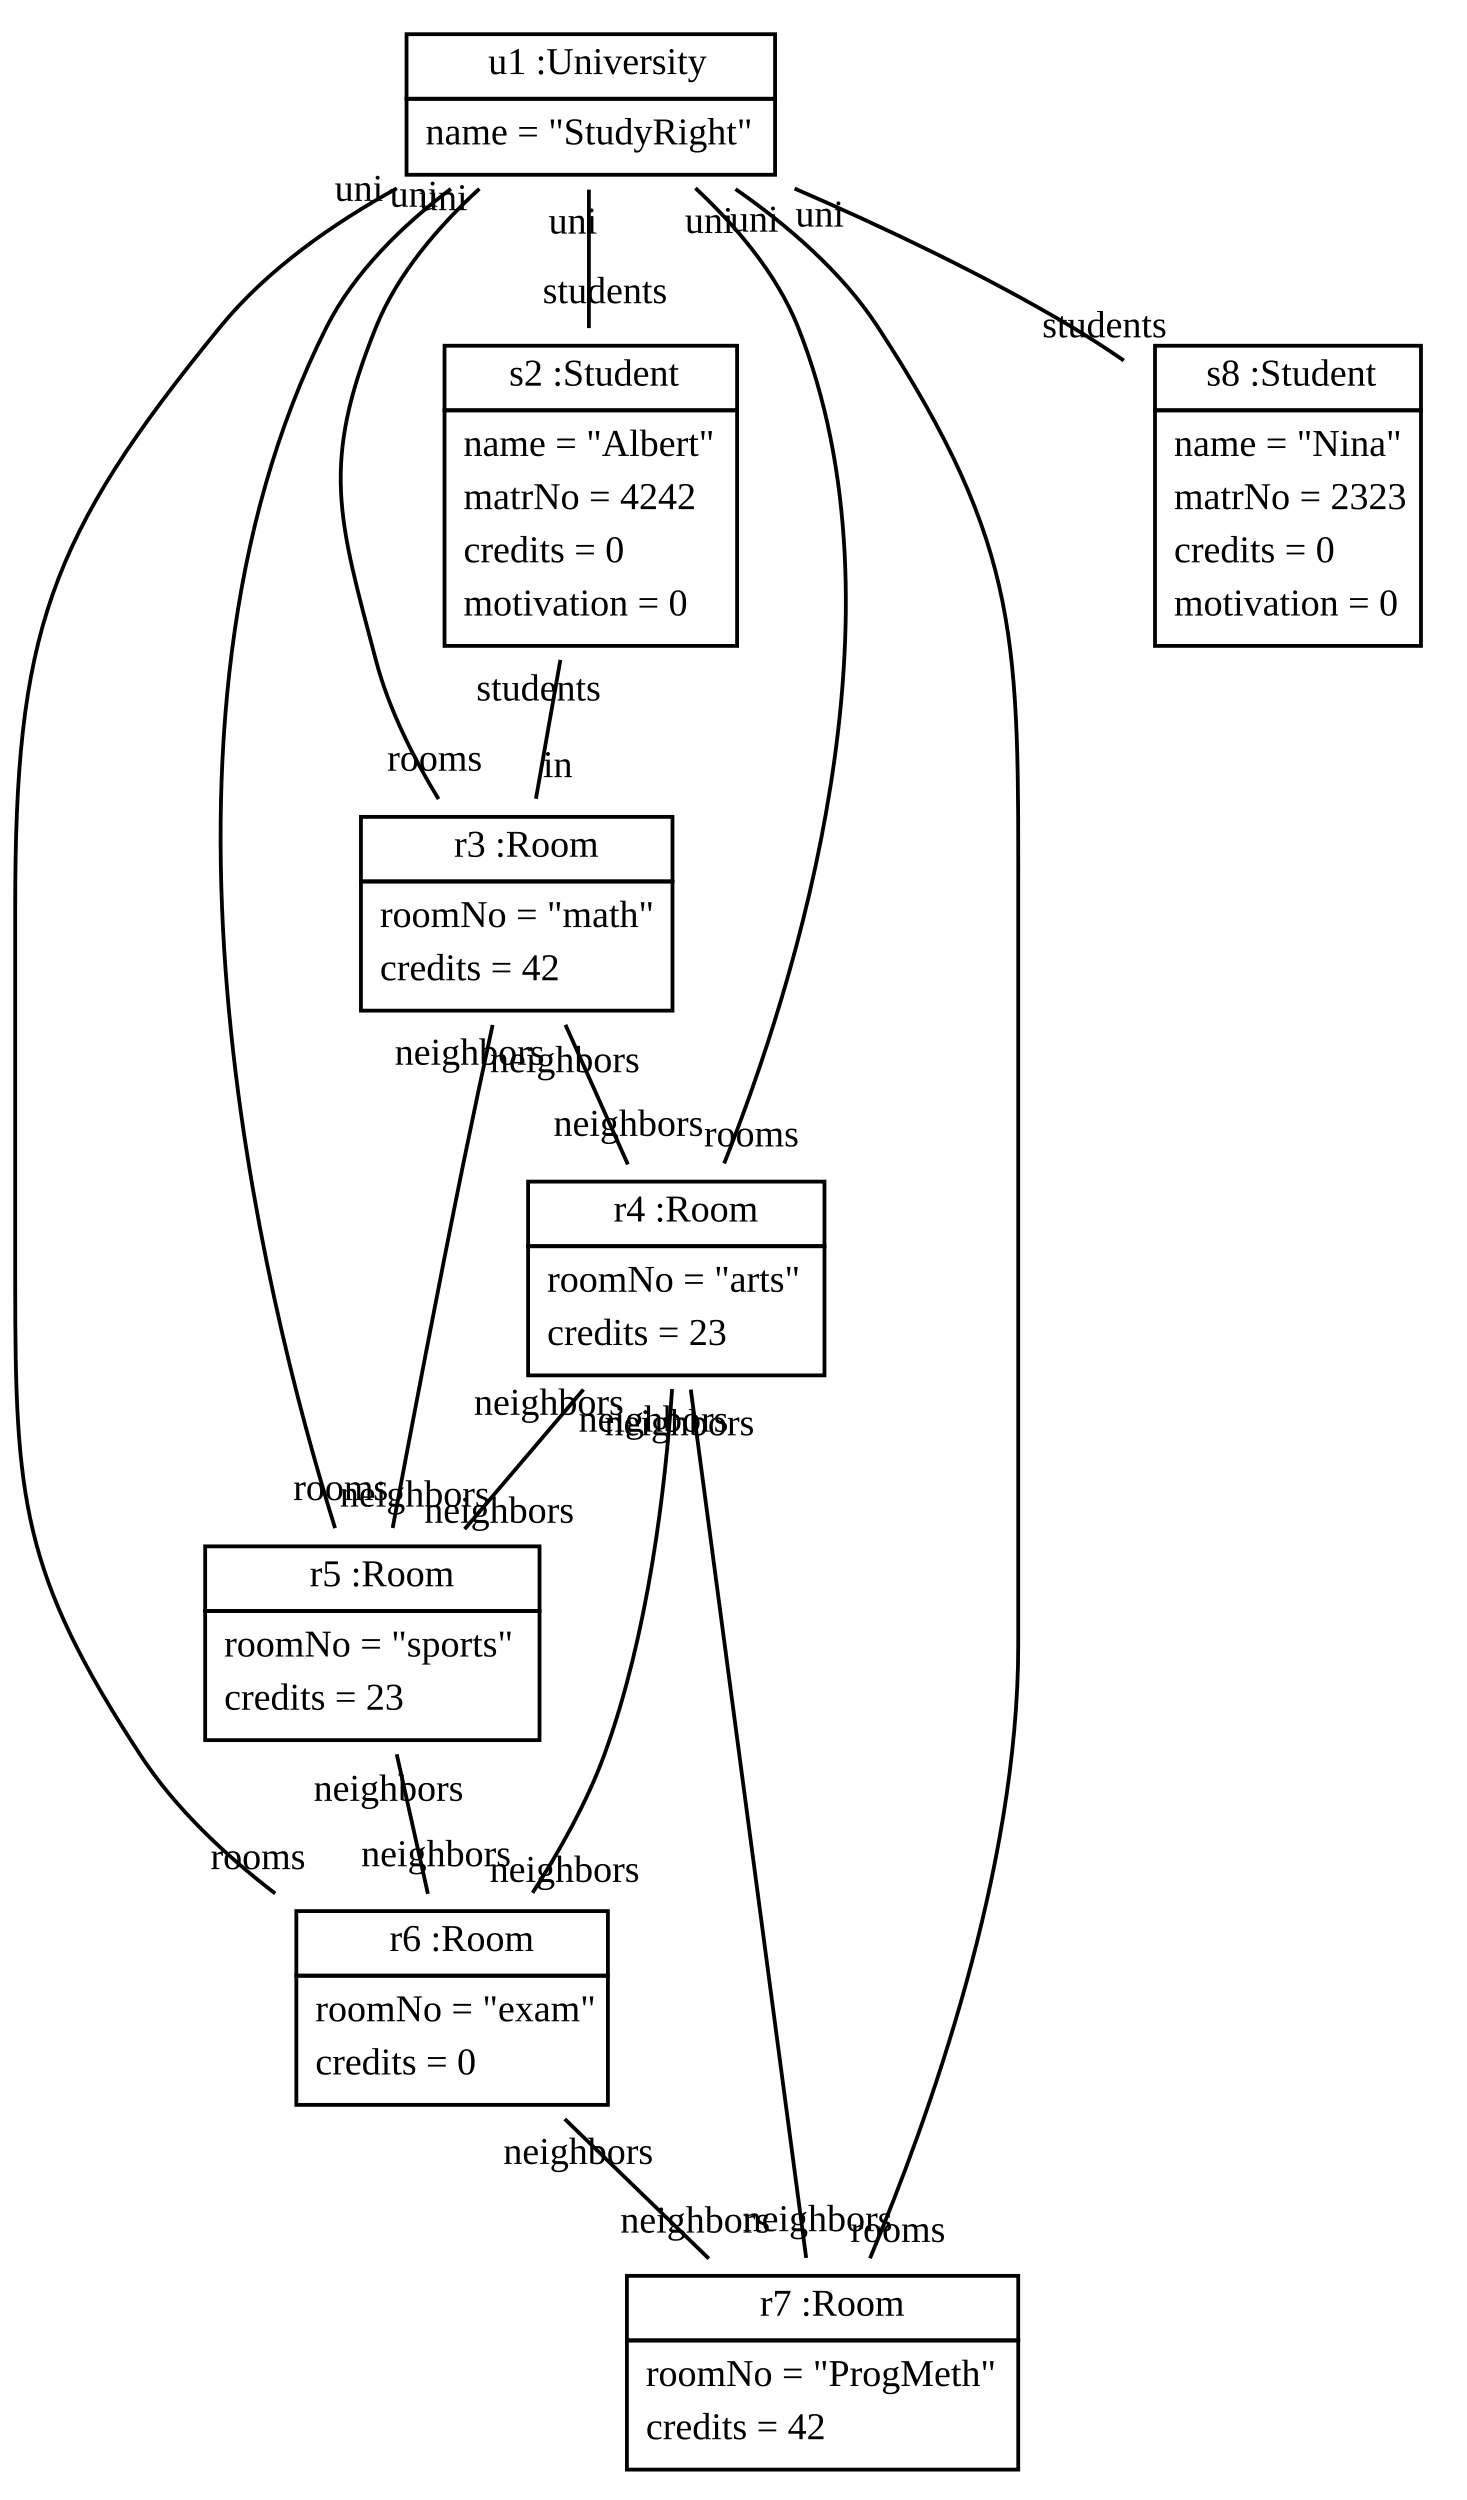
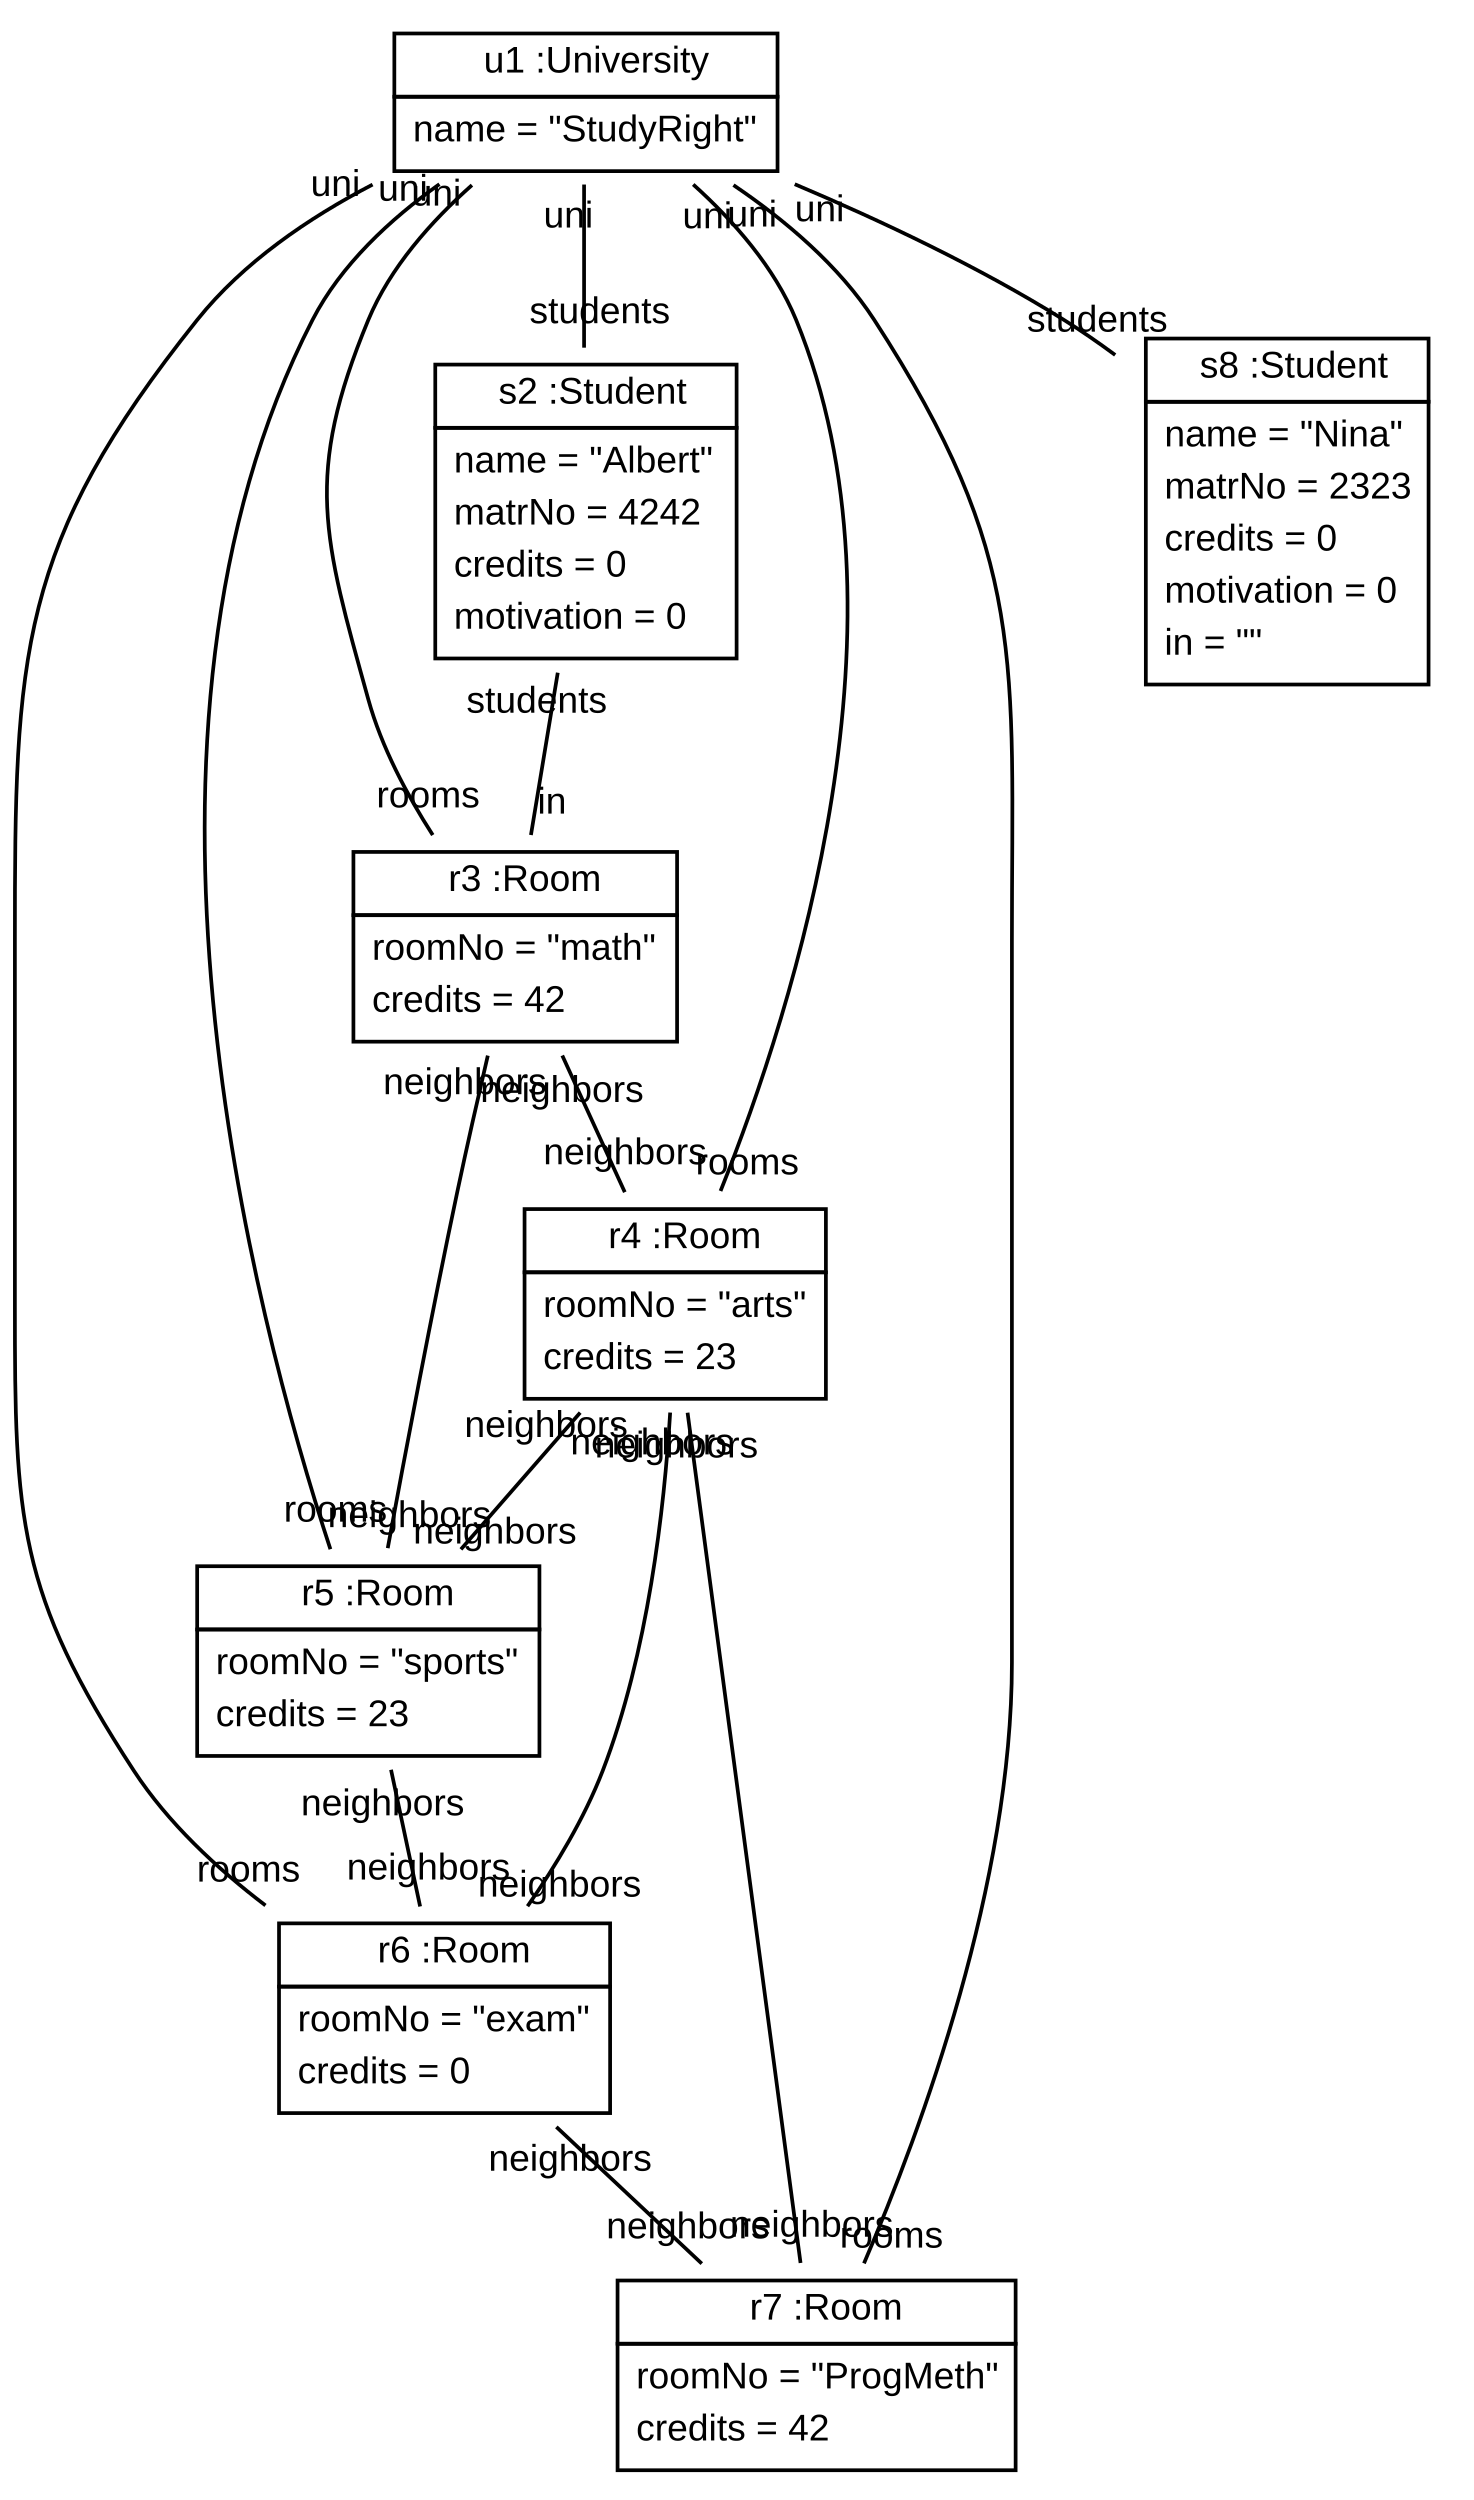
- <svg xmlns="http://www.w3.org/2000/svg" xmlns:xlink="http://www.w3.org/1999/xlink" width="386pt" height="658pt" viewBox="0.00 0.00 386.00 658.00">
-   <g id="graph1" class="graph" transform="scale(1 1) rotate(0) translate(4 654)">
-     <polygon fill="white" stroke="white" points="-4,5 -4,-654 383,-654 383,5 -4,5" />
+ <svg xmlns="http://www.w3.org/2000/svg" xmlns:xlink="http://www.w3.org/1999/xlink" width="396pt" height="672pt" viewBox="0.00 0.00 396.00 672.00">
+   <g id="graph1" class="graph" transform="scale(1 1) rotate(0) translate(4 668)">
+     <polygon fill="white" stroke="white" points="-4,5 -4,-668 393,-668 393,5 -4,5" />
    <g id="node1" class="node">
      <a xlink:href="../examples/org/sdmlib/examples/studyright/University.java" xlink:title="&lt;TABLE&gt;">
-         <polygon fill="none" stroke="black" points="103,-628 103,-645 200,-645 200,-628 103,-628" />
-         <text text-anchor="start" x="121.5" y="-634.5" font-family="Times New Roman,serif" font-size="10.00"> </text>
-         <text text-anchor="start" x="124.5" y="-634.5" font-family="Times New Roman,serif" font-size="10.00">u1 :University</text>
+         <polygon fill="none" stroke="black" points="102,-642 102,-659 205,-659 205,-642 102,-642" />
+         <text text-anchor="start" x="122" y="-648.5" font-family="Arial" font-size="10.00"> </text>
+         <text text-anchor="start" x="126" y="-648.5" font-family="Arial" font-size="10.00">u1 :University</text>
      </a>
-       <polygon fill="none" stroke="black" points="103,-608 103,-628 200,-628 200,-608 103,-608" />
-       <text text-anchor="start" x="108" y="-616" font-family="Times New Roman,serif" font-size="10.00">name = "StudyRight"</text>
+       <polygon fill="none" stroke="black" points="102,-622 102,-642 205,-642 205,-622 102,-622" />
+       <text text-anchor="start" x="107" y="-630" font-family="Arial" font-size="10.00">name = "StudyRight"</text>
    </g>
    <g id="node2" class="node">
      <a xlink:href="../examples/org/sdmlib/examples/studyright/Student.java" xlink:title="&lt;TABLE&gt;">
-         <polygon fill="none" stroke="black" points="113,-546 113,-563 190,-563 190,-546 113,-546" />
-         <text text-anchor="start" x="127" y="-552.5" font-family="Times New Roman,serif" font-size="10.00"> </text>
-         <text text-anchor="start" x="130" y="-552.5" font-family="Times New Roman,serif" font-size="10.00">s2 :Student</text>
+         <polygon fill="none" stroke="black" points="113,-553 113,-570 194,-570 194,-553 113,-553" />
+         <text text-anchor="start" x="126" y="-559.5" font-family="Arial" font-size="10.00"> </text>
+         <text text-anchor="start" x="130" y="-559.5" font-family="Arial" font-size="10.00">s2 :Student</text>
      </a>
-       <polygon fill="none" stroke="black" points="113,-484 113,-546 190,-546 190,-484 113,-484" />
-       <text text-anchor="start" x="118" y="-534" font-family="Times New Roman,serif" font-size="10.00">name = "Albert"</text>
-       <text text-anchor="start" x="118" y="-520" font-family="Times New Roman,serif" font-size="10.00">matrNo = 4242</text>
-       <text text-anchor="start" x="118" y="-506" font-family="Times New Roman,serif" font-size="10.00">credits = 0</text>
-       <text text-anchor="start" x="118" y="-492" font-family="Times New Roman,serif" font-size="10.00">motivation = 0</text>
+       <polygon fill="none" stroke="black" points="113,-491 113,-553 194,-553 194,-491 113,-491" />
+       <text text-anchor="start" x="118" y="-541" font-family="Arial" font-size="10.00">name = "Albert"</text>
+       <text text-anchor="start" x="118" y="-527" font-family="Arial" font-size="10.00">matrNo = 4242</text>
+       <text text-anchor="start" x="118" y="-513" font-family="Arial" font-size="10.00">credits = 0</text>
+       <text text-anchor="start" x="118" y="-499" font-family="Arial" font-size="10.00">motivation = 0</text>
    </g>
    <g id="edge2" class="edge">
-       <path fill="none" stroke="black" d="M151,-604.085C151,-593.409 151,-580.193 151,-567.641" />
-       <text text-anchor="middle" x="155.226" y="-574.204" font-family="Times New Roman,serif" font-size="10.00">students</text>
-       <text text-anchor="middle" x="146.774" y="-592.521" font-family="Times New Roman,serif" font-size="10.00">uni</text>
+       <path fill="none" stroke="black" d="M153,-618.404C153,-605.847 153,-589.579 153,-574.551" />
+       <text text-anchor="middle" x="157.226" y="-581.114" font-family="Arial" font-size="10.00">students</text>
+       <text text-anchor="middle" x="148.774" y="-606.841" font-family="Arial" font-size="10.00">uni</text>
    </g>
    <g id="node3" class="node">
      <a xlink:href="../examples/org/sdmlib/examples/studyright/Room.java" xlink:title="&lt;TABLE&gt;">
-         <polygon fill="none" stroke="black" points="91,-422 91,-439 173,-439 173,-422 91,-422" />
-         <text text-anchor="start" x="112.5" y="-428.5" font-family="Times New Roman,serif" font-size="10.00"> </text>
-         <text text-anchor="start" x="115.5" y="-428.5" font-family="Times New Roman,serif" font-size="10.00">r3 :Room</text>
+         <polygon fill="none" stroke="black" points="91,-422 91,-439 178,-439 178,-422 91,-422" />
+         <text text-anchor="start" x="112.5" y="-428.5" font-family="Arial" font-size="10.00"> </text>
+         <text text-anchor="start" x="116.5" y="-428.5" font-family="Arial" font-size="10.00">r3 :Room</text>
      </a>
-       <polygon fill="none" stroke="black" points="91,-388 91,-422 173,-422 173,-388 91,-388" />
-       <text text-anchor="start" x="96" y="-410" font-family="Times New Roman,serif" font-size="10.00">roomNo = "math"</text>
-       <text text-anchor="start" x="96" y="-396" font-family="Times New Roman,serif" font-size="10.00">credits = 42</text>
+       <polygon fill="none" stroke="black" points="91,-388 91,-422 178,-422 178,-388 91,-388" />
+       <text text-anchor="start" x="96" y="-410" font-family="Arial" font-size="10.00">roomNo = "math"</text>
+       <text text-anchor="start" x="96" y="-396" font-family="Arial" font-size="10.00">credits = 42</text>
    </g>
    <g id="edge6" class="edge">
-       <path fill="none" stroke="black" d="M122.168,-604.312C111.514,-594.529 100.662,-582.016 95,-568 80.35,-531.736 84.993,-517.809 95,-480 98.356,-467.322 104.823,-454.53 111.424,-443.688" />
-       <text text-anchor="middle" x="110.412" y="-451.136" font-family="Times New Roman,serif" font-size="10.00">rooms</text>
-       <text text-anchor="middle" x="112.676" y="-598.668" font-family="Times New Roman,serif" font-size="10.00">uni</text>
+       <path fill="none" stroke="black" d="M122.853,-618.234C111.92,-608.519 100.831,-596.077 95,-582 77.652,-540.117 82.899,-523.688 95,-480 98.548,-467.191 105.367,-454.371 112.324,-443.543" />
+       <text text-anchor="middle" x="111.075" y="-450.965" font-family="Arial" font-size="10.00">rooms</text>
+       <text text-anchor="middle" x="113.311" y="-612.742" font-family="Arial" font-size="10.00">uni</text>
    </g>
    <g id="node4" class="node">
      <a xlink:href="../examples/org/sdmlib/examples/studyright/Room.java" xlink:title="&lt;TABLE&gt;">
-         <polygon fill="none" stroke="black" points="135,-326 135,-343 213,-343 213,-326 135,-326" />
-         <text text-anchor="start" x="154.5" y="-332.5" font-family="Times New Roman,serif" font-size="10.00"> </text>
-         <text text-anchor="start" x="157.5" y="-332.5" font-family="Times New Roman,serif" font-size="10.00">r4 :Room</text>
+         <polygon fill="none" stroke="black" points="137,-326 137,-343 218,-343 218,-326 137,-326" />
+         <text text-anchor="start" x="155.5" y="-332.5" font-family="Arial" font-size="10.00"> </text>
+         <text text-anchor="start" x="159.5" y="-332.5" font-family="Arial" font-size="10.00">r4 :Room</text>
      </a>
-       <polygon fill="none" stroke="black" points="135,-292 135,-326 213,-326 213,-292 135,-292" />
-       <text text-anchor="start" x="140" y="-314" font-family="Times New Roman,serif" font-size="10.00">roomNo = "arts"</text>
-       <text text-anchor="start" x="140" y="-300" font-family="Times New Roman,serif" font-size="10.00">credits = 23</text>
+       <polygon fill="none" stroke="black" points="137,-292 137,-326 218,-326 218,-292 137,-292" />
+       <text text-anchor="start" x="142" y="-314" font-family="Arial" font-size="10.00">roomNo = "arts"</text>
+       <text text-anchor="start" x="142" y="-300" font-family="Arial" font-size="10.00">credits = 23</text>
    </g>
    <g id="edge8" class="edge">
-       <path fill="none" stroke="black" d="M179.036,-604.488C189.595,-594.65 200.398,-582.05 206,-568 236.027,-492.698 205.528,-395.374 186.604,-347.78" />
-       <text text-anchor="middle" x="193.769" y="-352.256" font-family="Times New Roman,serif" font-size="10.00">rooms</text>
-       <text text-anchor="middle" x="182.662" y="-592.669" font-family="Times New Roman,serif" font-size="10.00">uni</text>
+       <path fill="none" stroke="black" d="M182.336,-618.408C193.179,-608.64 204.226,-596.112 210,-582 242.759,-501.929 209.606,-397.625 189.682,-347.862" />
+       <text text-anchor="middle" x="196.863" y="-352.322" font-family="Arial" font-size="10.00">rooms</text>
+       <text text-anchor="middle" x="186.116" y="-606.65" font-family="Arial" font-size="10.00">uni</text>
    </g>
    <g id="node5" class="node">
      <a xlink:href="../examples/org/sdmlib/examples/studyright/Room.java" xlink:title="&lt;TABLE&gt;">
-         <polygon fill="none" stroke="black" points="50,-230 50,-247 138,-247 138,-230 50,-230" />
-         <text text-anchor="start" x="74.5" y="-236.5" font-family="Times New Roman,serif" font-size="10.00"> </text>
-         <text text-anchor="start" x="77.5" y="-236.5" font-family="Times New Roman,serif" font-size="10.00">r5 :Room</text>
+         <polygon fill="none" stroke="black" points="49,-230 49,-247 141,-247 141,-230 49,-230" />
+         <text text-anchor="start" x="73" y="-236.5" font-family="Arial" font-size="10.00"> </text>
+         <text text-anchor="start" x="77" y="-236.5" font-family="Arial" font-size="10.00">r5 :Room</text>
      </a>
-       <polygon fill="none" stroke="black" points="50,-196 50,-230 138,-230 138,-196 50,-196" />
-       <text text-anchor="start" x="55" y="-218" font-family="Times New Roman,serif" font-size="10.00">roomNo = "sports"</text>
-       <text text-anchor="start" x="55" y="-204" font-family="Times New Roman,serif" font-size="10.00">credits = 23</text>
+       <polygon fill="none" stroke="black" points="49,-196 49,-230 141,-230 141,-196 49,-196" />
+       <text text-anchor="start" x="54" y="-218" font-family="Arial" font-size="10.00">roomNo = "sports"</text>
+       <text text-anchor="start" x="54" y="-204" font-family="Arial" font-size="10.00">credits = 23</text>
    </g>
    <g id="edge10" class="edge">
-       <path fill="none" stroke="black" d="M114.677,-604.3C102.108,-594.82 89.343,-582.524 82,-568 28.458,-462.1 64.917,-313.633 84.186,-251.795" />
-       <text text-anchor="middle" x="85.68" y="-259.183" font-family="Times New Roman,serif" font-size="10.00">rooms</text>
-       <text text-anchor="middle" x="104.927" y="-599.58" font-family="Times New Roman,serif" font-size="10.00">uni</text>
+       <path fill="none" stroke="black" d="M114.114,-618.5C100.932,-609.111 87.626,-596.826 80,-582 23.08,-471.33 63.984,-315.128 84.813,-251.57" />
+       <text text-anchor="middle" x="86.165" y="-258.978" font-family="Arial" font-size="10.00">rooms</text>
+       <text text-anchor="middle" x="104.308" y="-614.041" font-family="Arial" font-size="10.00">uni</text>
    </g>
    <g id="node6" class="node">
      <a xlink:href="../examples/org/sdmlib/examples/studyright/Room.java" xlink:title="&lt;TABLE&gt;">
-         <polygon fill="none" stroke="black" points="74,-134 74,-151 156,-151 156,-134 74,-134" />
-         <text text-anchor="start" x="95.5" y="-140.5" font-family="Times New Roman,serif" font-size="10.00"> </text>
-         <text text-anchor="start" x="98.5" y="-140.5" font-family="Times New Roman,serif" font-size="10.00">r6 :Room</text>
+         <polygon fill="none" stroke="black" points="71,-134 71,-151 160,-151 160,-134 71,-134" />
+         <text text-anchor="start" x="93.5" y="-140.5" font-family="Arial" font-size="10.00"> </text>
+         <text text-anchor="start" x="97.5" y="-140.5" font-family="Arial" font-size="10.00">r6 :Room</text>
      </a>
-       <polygon fill="none" stroke="black" points="74,-100 74,-134 156,-134 156,-100 74,-100" />
-       <text text-anchor="start" x="79" y="-122" font-family="Times New Roman,serif" font-size="10.00">roomNo = "exam"</text>
-       <text text-anchor="start" x="79" y="-108" font-family="Times New Roman,serif" font-size="10.00">credits = 0</text>
+       <polygon fill="none" stroke="black" points="71,-100 71,-134 160,-134 160,-100 71,-100" />
+       <text text-anchor="start" x="76" y="-122" font-family="Arial" font-size="10.00">roomNo = "exam"</text>
+       <text text-anchor="start" x="76" y="-108" font-family="Arial" font-size="10.00">credits = 0</text>
    </g>
    <g id="edge12" class="edge">
-       <path fill="none" stroke="black" d="M100.428,-604.417C83.766,-595.238 66.361,-583.112 54,-568 8.344,-512.183 0,-487.111 0,-415 0,-415 0,-415 0,-317 0,-259.541 1.544,-240.084 33,-192 42.15,-178.014 55.313,-165.686 68.424,-155.63" />
-       <text text-anchor="middle" x="63.903" y="-162.049" font-family="Times New Roman,serif" font-size="10.00">rooms</text>
-       <text text-anchor="middle" x="90.459" y="-601.125" font-family="Times New Roman,serif" font-size="10.00">uni</text>
+       <path fill="none" stroke="black" d="M96.146,-618.387C78.919,-609.418 61.318,-597.429 49,-582 0.74,-521.55 0,-492.351 0,-415 0,-415 0,-415 0,-317 0,-259.653 0.643,-240.015 32,-192 41.107,-178.055 54.227,-165.811 67.357,-155.82" />
+       <text text-anchor="middle" x="62.803" y="-162.223" font-family="Arial" font-size="10.00">rooms</text>
+       <text text-anchor="middle" x="86.163" y="-615.318" font-family="Arial" font-size="10.00">uni</text>
    </g>
    <g id="node7" class="node">
      <a xlink:href="../examples/org/sdmlib/examples/studyright/Room.java" xlink:title="&lt;TABLE&gt;">
-         <polygon fill="none" stroke="black" points="161,-38 161,-55 264,-55 264,-38 161,-38" />
-         <text text-anchor="start" x="193" y="-44.5" font-family="Times New Roman,serif" font-size="10.00"> </text>
-         <text text-anchor="start" x="196" y="-44.5" font-family="Times New Roman,serif" font-size="10.00">r7 :Room</text>
+         <polygon fill="none" stroke="black" points="162,-38 162,-55 269,-55 269,-38 162,-38" />
+         <text text-anchor="start" x="193.5" y="-44.5" font-family="Arial" font-size="10.00"> </text>
+         <text text-anchor="start" x="197.5" y="-44.5" font-family="Arial" font-size="10.00">r7 :Room</text>
      </a>
-       <polygon fill="none" stroke="black" points="161,-4 161,-38 264,-38 264,-4 161,-4" />
-       <text text-anchor="start" x="166" y="-26" font-family="Times New Roman,serif" font-size="10.00">roomNo = "ProgMeth"</text>
-       <text text-anchor="start" x="166" y="-12" font-family="Times New Roman,serif" font-size="10.00">credits = 42</text>
+       <polygon fill="none" stroke="black" points="162,-4 162,-38 269,-38 269,-4 162,-4" />
+       <text text-anchor="start" x="167" y="-26" font-family="Arial" font-size="10.00">roomNo = "ProgMeth"</text>
+       <text text-anchor="start" x="167" y="-12" font-family="Arial" font-size="10.00">credits = 42</text>
    </g>
    <g id="edge14" class="edge">
-       <path fill="none" stroke="black" d="M189.586,-604.229C203.256,-594.74 217.568,-582.457 227,-568 265.229,-509.408 264,-484.96 264,-415 264,-415 264,-415 264,-221 264,-162.006 240.39,-96.248 224.988,-59.626" />
-       <text text-anchor="middle" x="232.33" y="-63.916" font-family="Times New Roman,serif" font-size="10.00">rooms</text>
-       <text text-anchor="middle" x="194.518" y="-593.029" font-family="Times New Roman,serif" font-size="10.00">uni</text>
+       <path fill="none" stroke="black" d="M193.156,-618.245C207.079,-608.827 221.551,-596.589 231,-582 272.326,-518.191 268,-491.022 268,-415 268,-415 268,-415 268,-221 268,-161.927 243.936,-96.195 228.237,-59.601" />
+       <text text-anchor="middle" x="235.626" y="-63.839" font-family="Arial" font-size="10.00">rooms</text>
+       <text text-anchor="middle" x="198.188" y="-607.103" font-family="Arial" font-size="10.00">uni</text>
    </g>
    <g id="node8" class="node">
      <a xlink:href="../examples/org/sdmlib/examples/studyright/Student.java" xlink:title="&lt;TABLE&gt;">
-         <polygon fill="none" stroke="black" points="300,-546 300,-563 370,-563 370,-546 300,-546" />
-         <text text-anchor="start" x="310.5" y="-552.5" font-family="Times New Roman,serif" font-size="10.00"> </text>
-         <text text-anchor="start" x="313.5" y="-552.5" font-family="Times New Roman,serif" font-size="10.00">s8 :Student</text>
+         <polygon fill="none" stroke="black" points="304,-560 304,-577 380,-577 380,-560 304,-560" />
+         <text text-anchor="start" x="314.5" y="-566.5" font-family="Arial" font-size="10.00"> </text>
+         <text text-anchor="start" x="318.5" y="-566.5" font-family="Arial" font-size="10.00">s8 :Student</text>
      </a>
-       <polygon fill="none" stroke="black" points="300,-484 300,-546 370,-546 370,-484 300,-484" />
-       <text text-anchor="start" x="305" y="-534" font-family="Times New Roman,serif" font-size="10.00">name = "Nina"</text>
-       <text text-anchor="start" x="305" y="-520" font-family="Times New Roman,serif" font-size="10.00">matrNo = 2323</text>
-       <text text-anchor="start" x="305" y="-506" font-family="Times New Roman,serif" font-size="10.00">credits = 0</text>
-       <text text-anchor="start" x="305" y="-492" font-family="Times New Roman,serif" font-size="10.00">motivation = 0</text>
+       <polygon fill="none" stroke="black" points="304,-484 304,-560 380,-560 380,-484 304,-484" />
+       <text text-anchor="start" x="309" y="-548" font-family="Arial" font-size="10.00">name = "Nina"</text>
+       <text text-anchor="start" x="309" y="-534" font-family="Arial" font-size="10.00">matrNo = 2323</text>
+       <text text-anchor="start" x="309" y="-520" font-family="Arial" font-size="10.00">credits = 0</text>
+       <text text-anchor="start" x="309" y="-506" font-family="Arial" font-size="10.00">motivation = 0</text>
+       <text text-anchor="start" x="309" y="-492" font-family="Arial" font-size="10.00">in = ""</text>
    </g>
    <g id="edge4" class="edge">
-       <path fill="none" stroke="black" d="M205.143,-604.376C228.183,-594.39 254.991,-581.71 278,-568 282.579,-565.272 287.228,-562.247 291.794,-559.102" />
-       <text text-anchor="middle" x="286.704" y="-565.21" font-family="Times New Roman,serif" font-size="10.00">students</text>
-       <text text-anchor="middle" x="211.748" y="-594.368" font-family="Times New Roman,serif" font-size="10.00">uni</text>
+       <path fill="none" stroke="black" d="M209.625,-618.488C232.794,-608.691 259.408,-596.121 282,-582 286.599,-579.125 291.226,-575.928 295.76,-572.58" />
+       <text text-anchor="middle" x="290.952" y="-578.848" font-family="Arial" font-size="10.00">students</text>
+       <text text-anchor="middle" x="216.289" y="-608.533" font-family="Arial" font-size="10.00">uni</text>
    </g>
    <g id="edge16" class="edge">
-       <path fill="none" stroke="black" d="M143.491,-480.316C141.333,-468.052 139.032,-454.973 137.06,-443.765" />
-       <text text-anchor="middle" x="142.793" y="-449.458" font-family="Times New Roman,serif" font-size="10.00">in</text>
-       <text text-anchor="middle" x="137.758" y="-469.622" font-family="Times New Roman,serif" font-size="10.00">students</text>
+       <path fill="none" stroke="black" d="M145.925,-487.178C143.52,-472.618 140.892,-456.713 138.716,-443.547" />
+       <text text-anchor="middle" x="144.363" y="-449.3" font-family="Arial" font-size="10.00">in</text>
+       <text text-anchor="middle" x="140.278" y="-476.425" font-family="Arial" font-size="10.00">students</text>
    </g>
    <g id="edge18" class="edge">
-       <path fill="none" stroke="black" d="M144.83,-384.286C150.04,-372.624 156.046,-359.182 161.249,-347.538" />
-       <text text-anchor="middle" x="161.41" y="-355.037" font-family="Times New Roman,serif" font-size="10.00">neighbors</text>
-       <text text-anchor="middle" x="144.668" y="-371.787" font-family="Times New Roman,serif" font-size="10.00">neighbors</text>
+       <path fill="none" stroke="black" d="M147.135,-384.286C152.47,-372.624 158.619,-359.182 163.945,-347.538" />
+       <text text-anchor="middle" x="164.018" y="-355.038" font-family="Arial" font-size="10.00">neighbors</text>
+       <text text-anchor="middle" x="147.062" y="-371.786" font-family="Arial" font-size="10.00">neighbors</text>
    </g>
    <g id="edge20" class="edge">
-       <path fill="none" stroke="black" d="M125.658,-384.231C123.209,-372.946 120.419,-359.877 118,-348 111.297,-315.087 104.093,-277.191 99.346,-251.832" />
-       <text text-anchor="middle" x="105.171" y="-257.46" font-family="Times New Roman,serif" font-size="10.00">neighbors</text>
-       <text text-anchor="middle" x="119.609" y="-373.768" font-family="Times New Roman,serif" font-size="10.00">neighbors</text>
+       <path fill="none" stroke="black" d="M127.124,-384.253C124.489,-372.97 121.514,-359.898 119,-348 112.056,-315.137 104.897,-277.231 100.226,-251.857" />
+       <text text-anchor="middle" x="106.029" y="-257.501" font-family="Arial" font-size="10.00">neighbors</text>
+       <text text-anchor="middle" x="120.953" y="-373.884" font-family="Arial" font-size="10.00">neighbors</text>
    </g>
    <g id="edge22" class="edge">
-       <path fill="none" stroke="black" d="M149.563,-288.286C139.637,-276.624 128.198,-263.182 118.288,-251.538" />
-       <text text-anchor="middle" x="127.38" y="-253.201" font-family="Times New Roman,serif" font-size="10.00">neighbors</text>
-       <text text-anchor="middle" x="140.47" y="-281.623" font-family="Times New Roman,serif" font-size="10.00">neighbors</text>
+       <path fill="none" stroke="black" d="M151.952,-288.286C141.778,-276.624 130.053,-263.182 119.895,-251.538" />
+       <text text-anchor="middle" x="129.037" y="-253.09" font-family="Arial" font-size="10.00">neighbors</text>
+       <text text-anchor="middle" x="142.809" y="-281.735" font-family="Arial" font-size="10.00">neighbors</text>
    </g>
    <g id="edge24" class="edge">
-       <path fill="none" stroke="black" d="M172.894,-288.397C171.144,-262.528 166.631,-223.74 155,-192 150.395,-179.434 143.198,-166.666 136.17,-155.811" />
-       <text text-anchor="middle" x="144.605" y="-158.683" font-family="Times New Roman,serif" font-size="10.00">neighbors</text>
-       <text text-anchor="middle" x="167.999" y="-277.177" font-family="Times New Roman,serif" font-size="10.00">neighbors</text>
+       <path fill="none" stroke="black" d="M176.141,-288.305C174.558,-262.372 170.15,-223.545 158,-192 153.088,-179.247 145.359,-166.44 137.8,-155.606" />
+       <text text-anchor="middle" x="146.413" y="-158.187" font-family="Arial" font-size="10.00">neighbors</text>
+       <text text-anchor="middle" x="171.298" y="-277.056" font-family="Arial" font-size="10.00">neighbors</text>
    </g>
    <g id="edge26" class="edge">
-       <path fill="none" stroke="black" d="M177.818,-288.268C185.101,-233.449 200.903,-114.517 208.185,-59.713" />
-       <text text-anchor="middle" x="211.181" y="-66.754" font-family="Times New Roman,serif" font-size="10.00">neighbors</text>
-       <text text-anchor="middle" x="174.822" y="-276.227" font-family="Times New Roman,serif" font-size="10.00">neighbors</text>
+       <path fill="none" stroke="black" d="M180.818,-288.268C188.101,-233.449 203.903,-114.517 211.185,-59.713" />
+       <text text-anchor="middle" x="214.181" y="-66.754" font-family="Arial" font-size="10.00">neighbors</text>
+       <text text-anchor="middle" x="177.822" y="-276.227" font-family="Arial" font-size="10.00">neighbors</text>
    </g>
    <g id="edge28" class="edge">
-       <path fill="none" stroke="black" d="M100.415,-192.286C103.02,-180.624 106.023,-167.182 108.624,-155.538" />
-       <text text-anchor="middle" x="110.773" y="-162.805" font-family="Times New Roman,serif" font-size="10.00">neighbors</text>
-       <text text-anchor="middle" x="98.266" y="-180.02" font-family="Times New Roman,serif" font-size="10.00">neighbors</text>
+       <path fill="none" stroke="black" d="M101.109,-192.286C103.591,-180.624 106.451,-167.182 108.928,-155.538" />
+       <text text-anchor="middle" x="111.176" y="-162.782" font-family="Arial" font-size="10.00">neighbors</text>
+       <text text-anchor="middle" x="98.862" y="-180.042" font-family="Arial" font-size="10.00">neighbors</text>
    </g>
    <g id="edge30" class="edge">
-       <path fill="none" stroke="black" d="M144.63,-96.286C156.665,-84.624 170.535,-71.182 182.551,-59.538" />
-       <text text-anchor="middle" x="178.984" y="-66.38" font-family="Times New Roman,serif" font-size="10.00">neighbors</text>
-       <text text-anchor="middle" x="148.198" y="-84.444" font-family="Times New Roman,serif" font-size="10.00">neighbors</text>
+       <path fill="none" stroke="black" d="M145.547,-96.286C157.953,-84.624 172.253,-71.182 184.64,-59.538" />
+       <text text-anchor="middle" x="180.931" y="-66.325" font-family="Arial" font-size="10.00">neighbors</text>
+       <text text-anchor="middle" x="149.256" y="-84.499" font-family="Arial" font-size="10.00">neighbors</text>
    </g>
  </g>
</svg>
